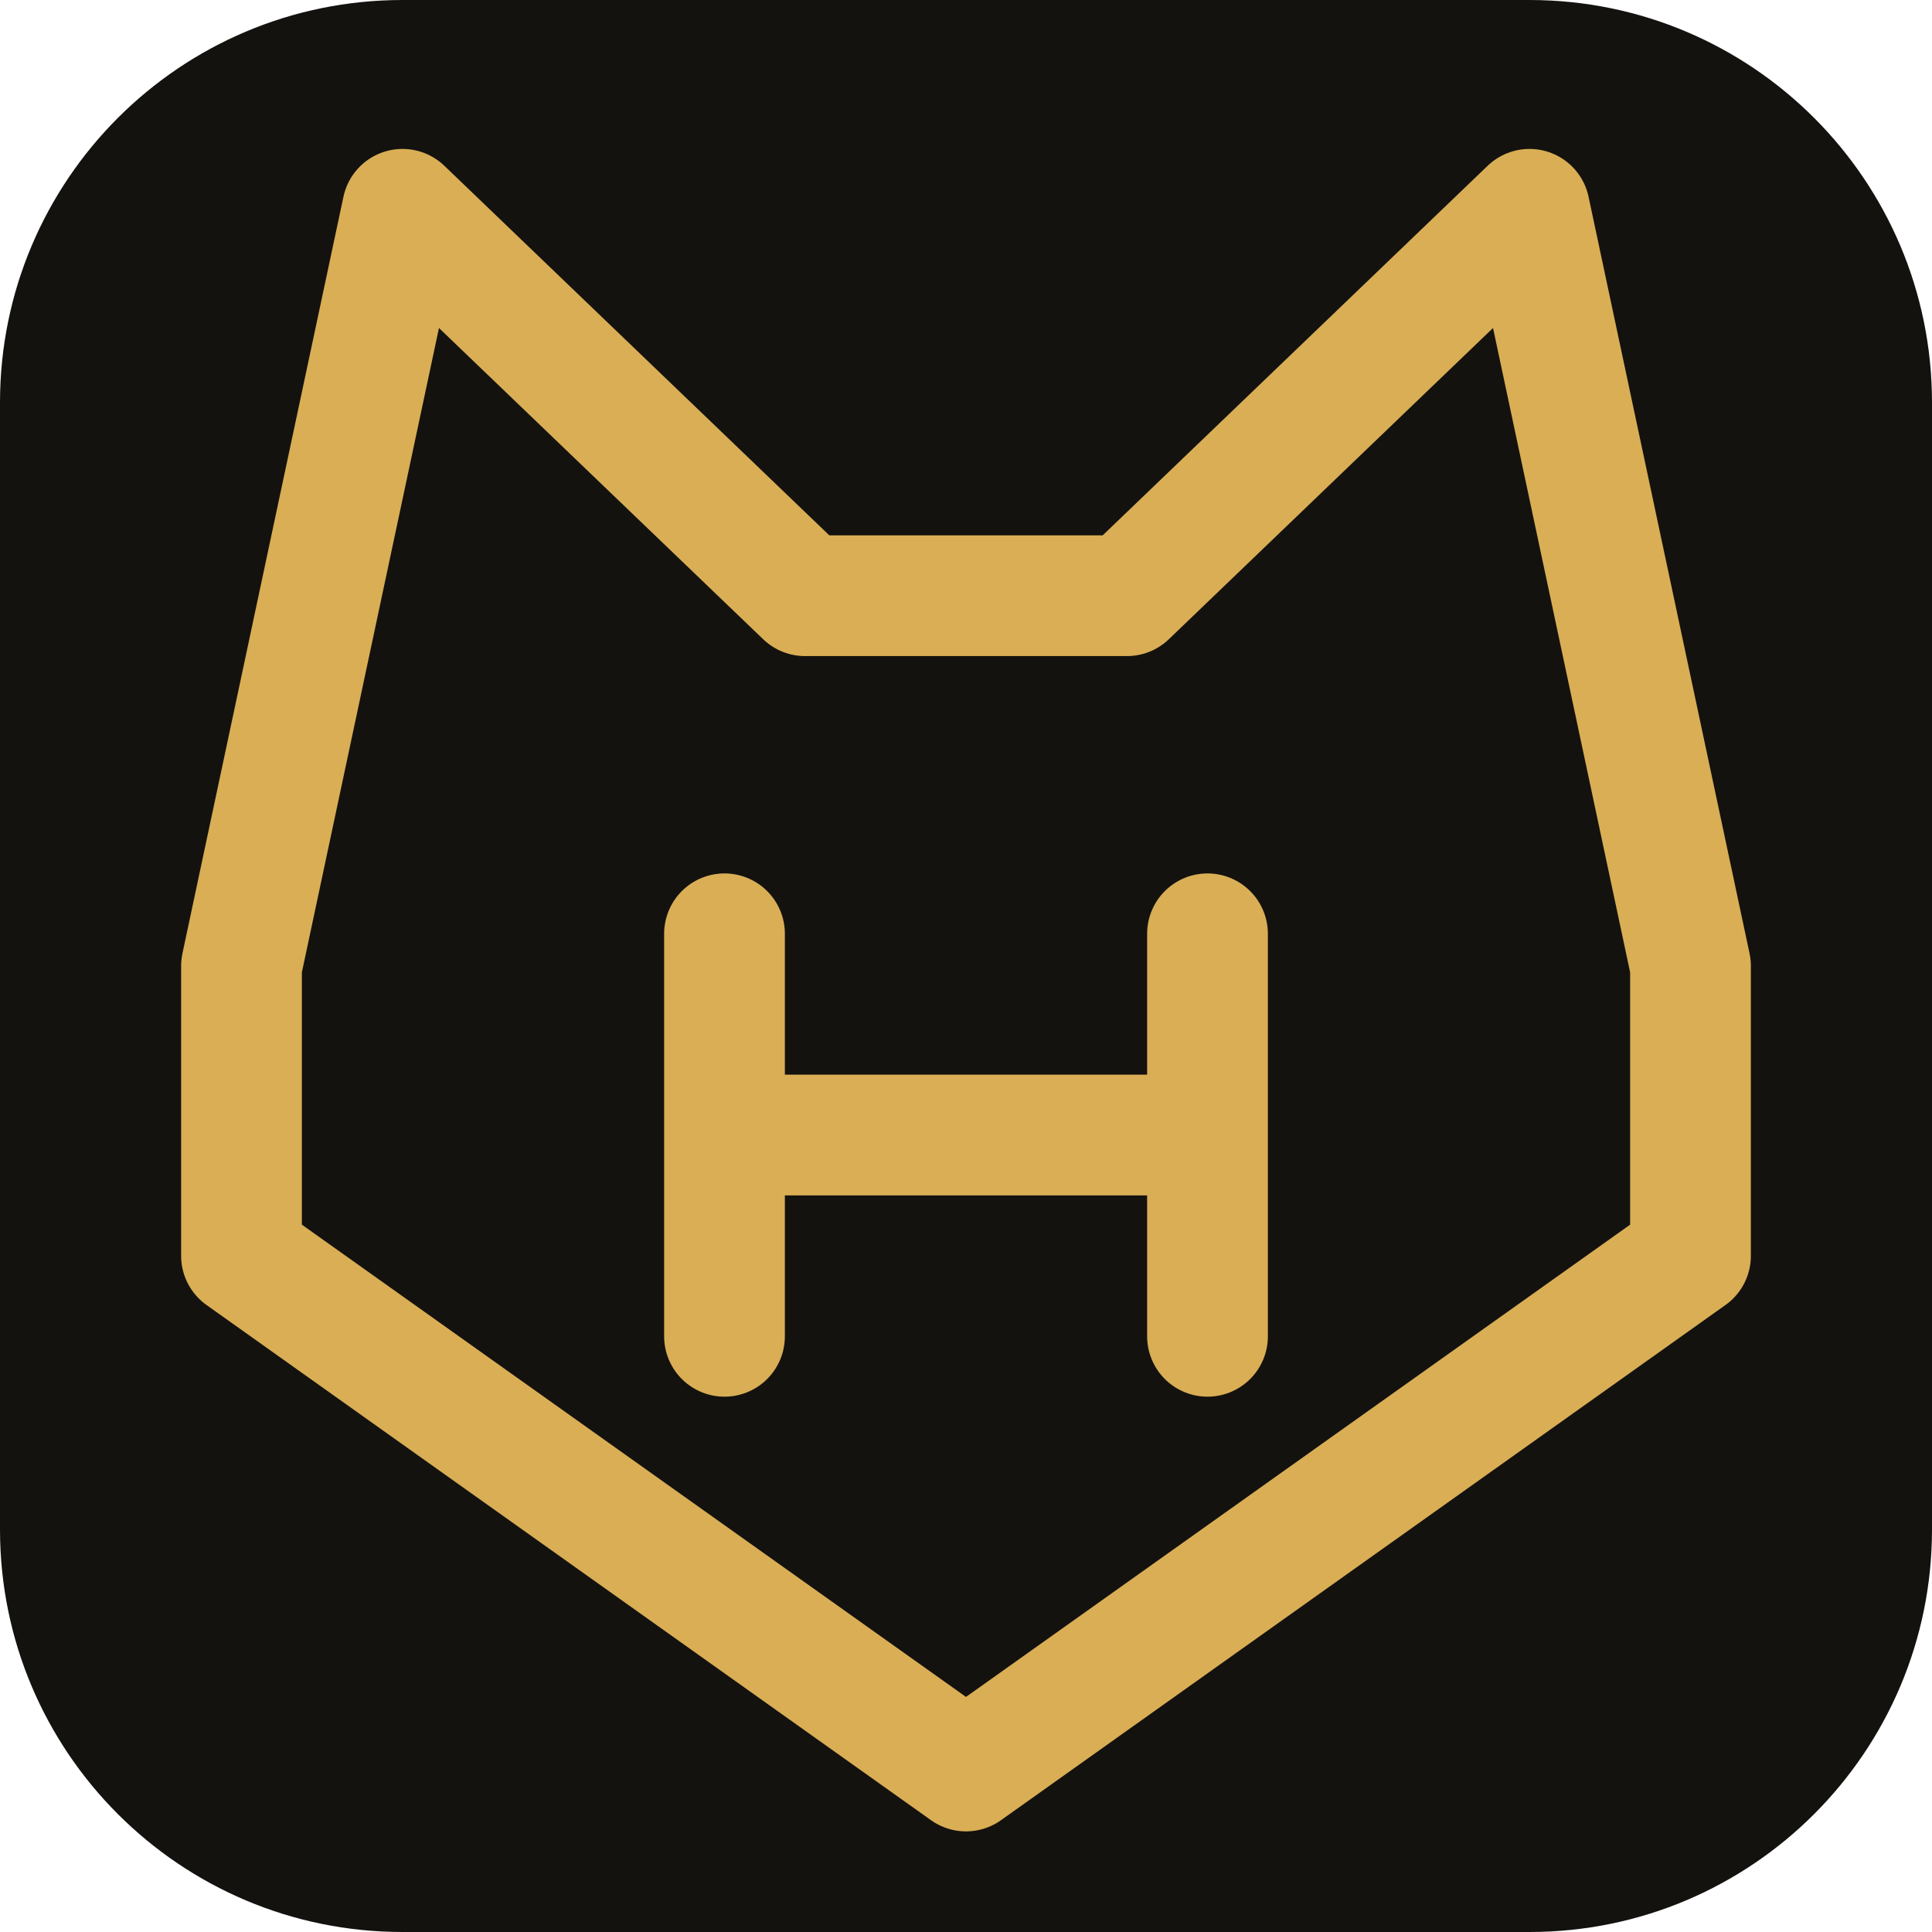
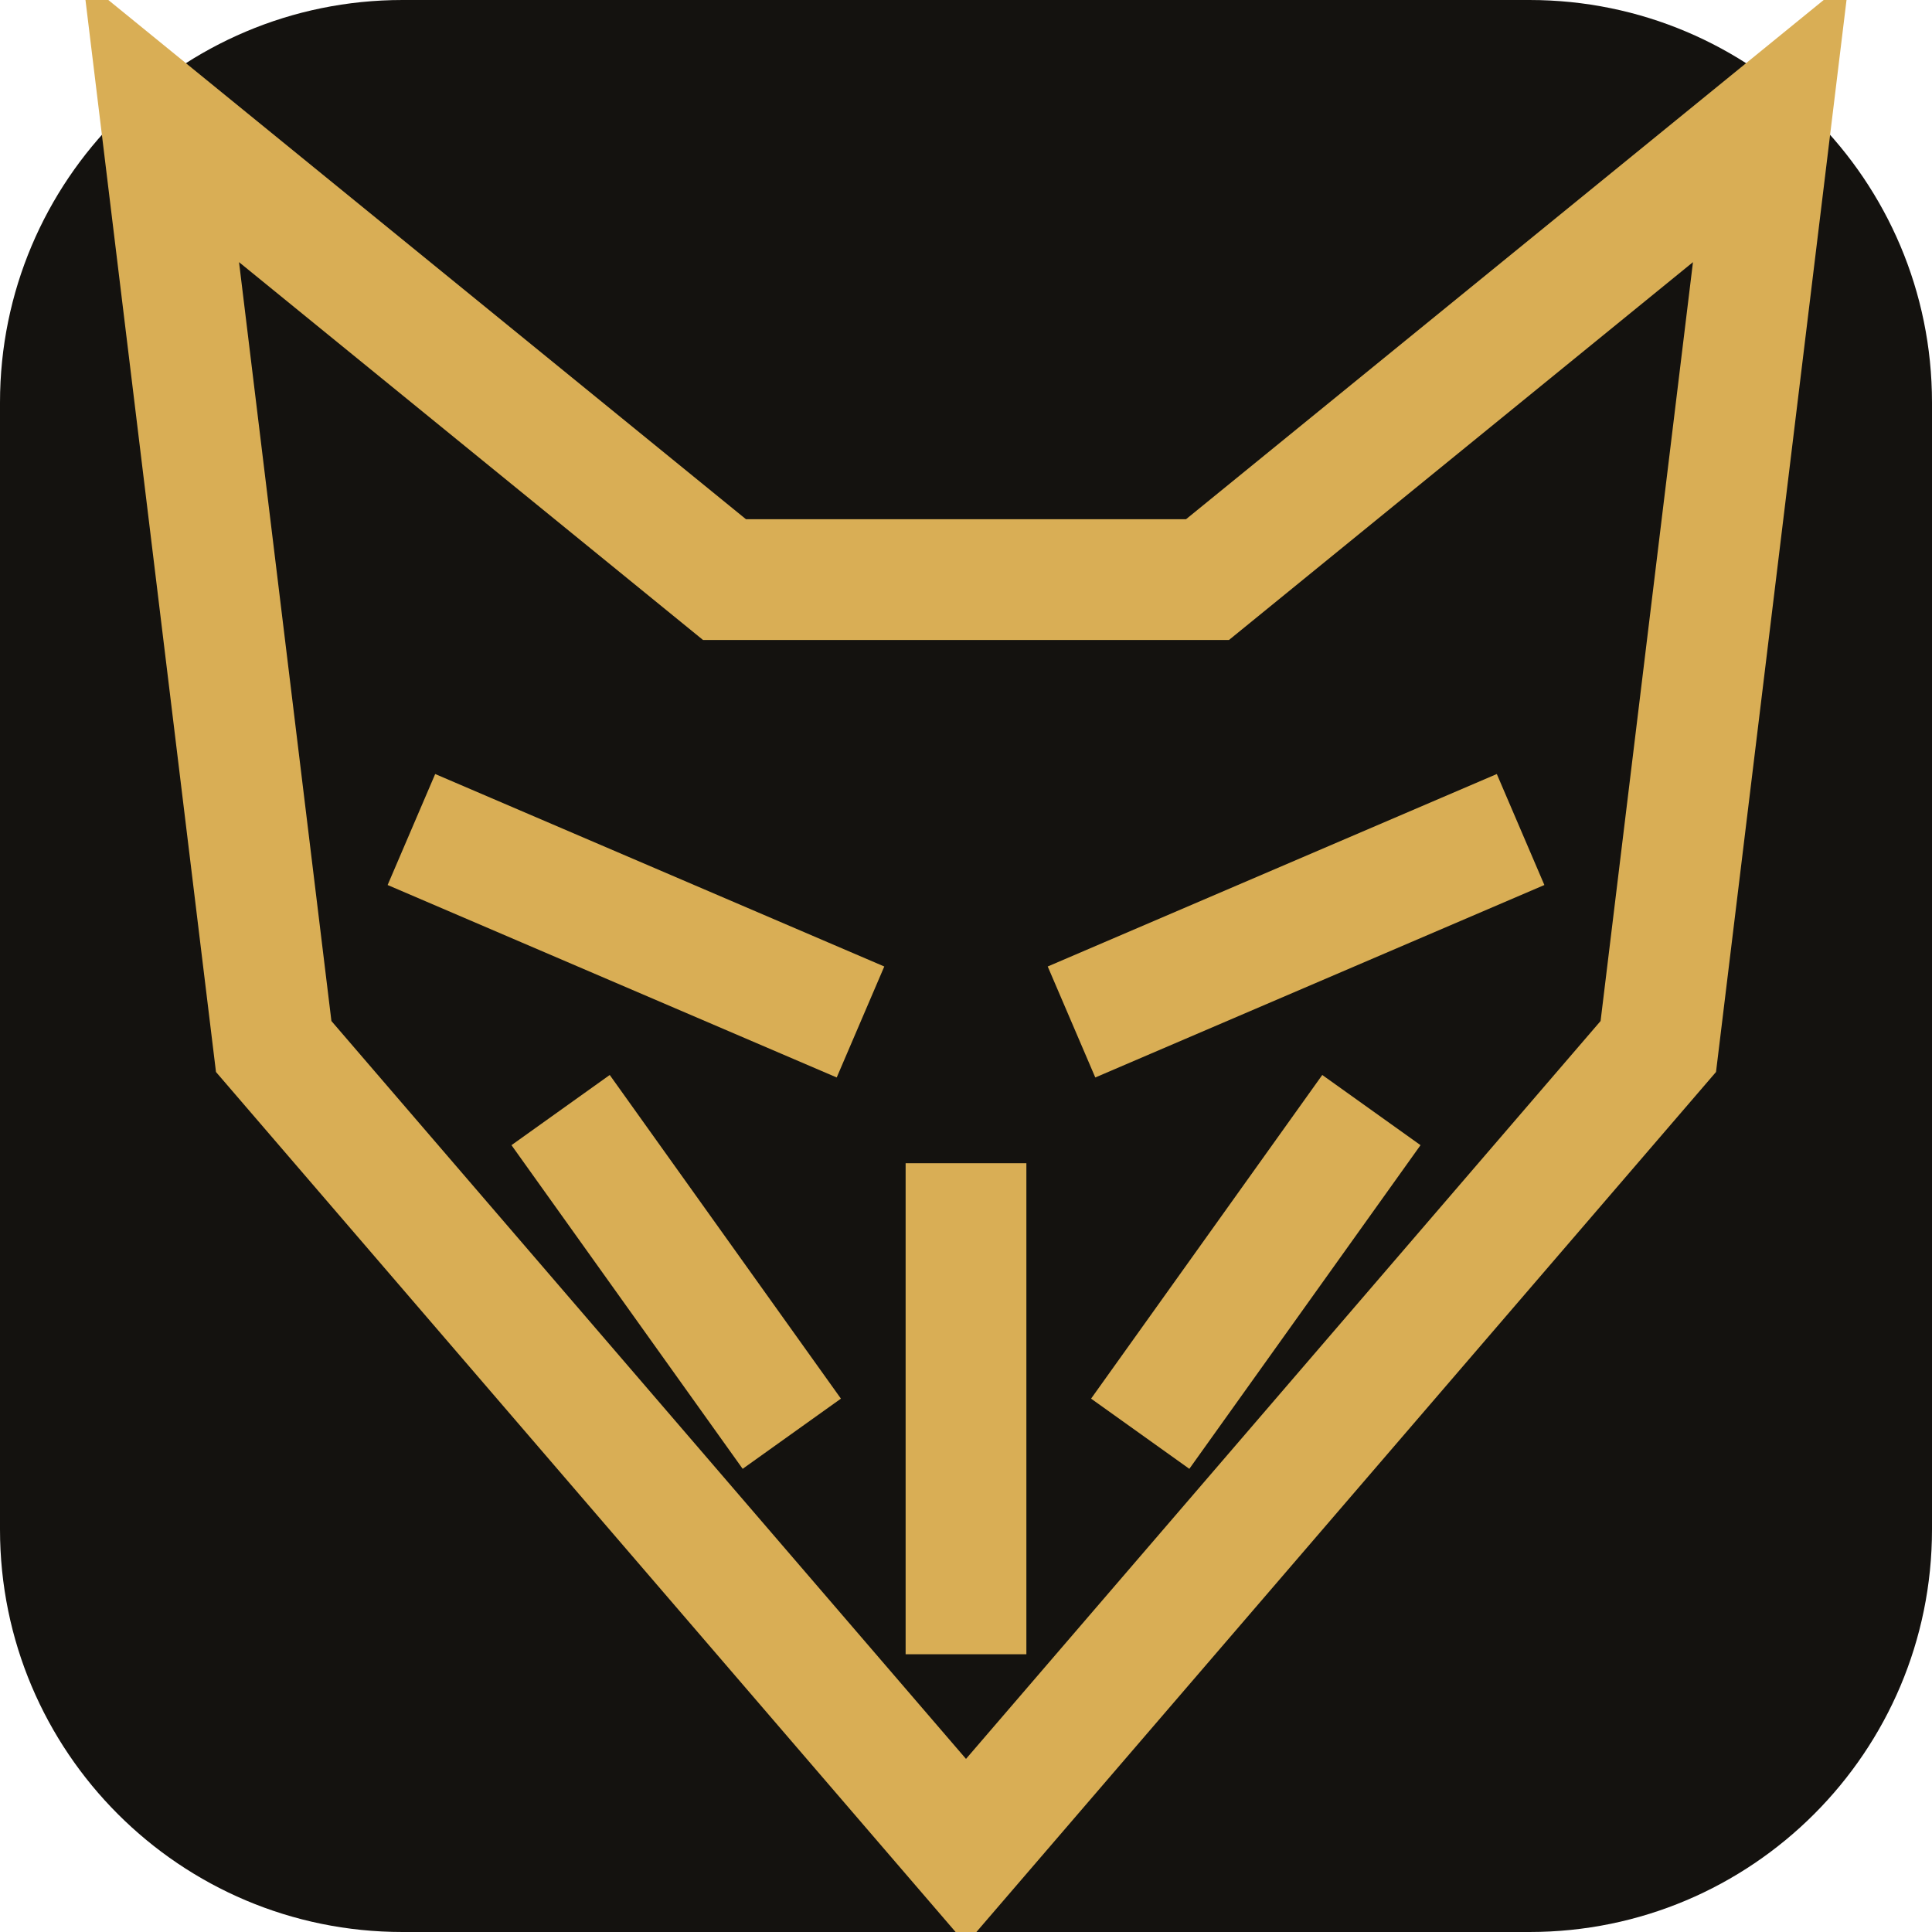
<svg xmlns="http://www.w3.org/2000/svg" viewBox="0 0 24 24">
  <rect width="24" height="24" rx="5" fill="#14120f" />
-   <path d="M3 12 5 2.6 10 7.4h4L19 2.6 21 12v3.6L12 22 3 15.6Z" fill="none" stroke="#d9ae55" stroke-width="1.5" stroke-linejoin="round" />
-   <path d="M9 11.6v5M15 11.6v5M9 14.1h6" fill="none" stroke="#d9ae55" stroke-width="1.5" stroke-linecap="round" />
+   <path d="M2 1.5 9 7.2h6L22 1.5 20.6 13 12 23 3.4 13Z" fill="none" stroke="#d9ae55" stroke-width="1.5" stroke-linejoin="miter" />
+   <path d="M5.8 10.6 10 12.4M18.2 10.6 14 12.4M12 15.2v4.6M7.4 14.4 9.4 17.2M16.6 14.4 14.6 17.2" fill="none" stroke="#d9ae55" stroke-width="1.5" stroke-linecap="square" />
</svg>
